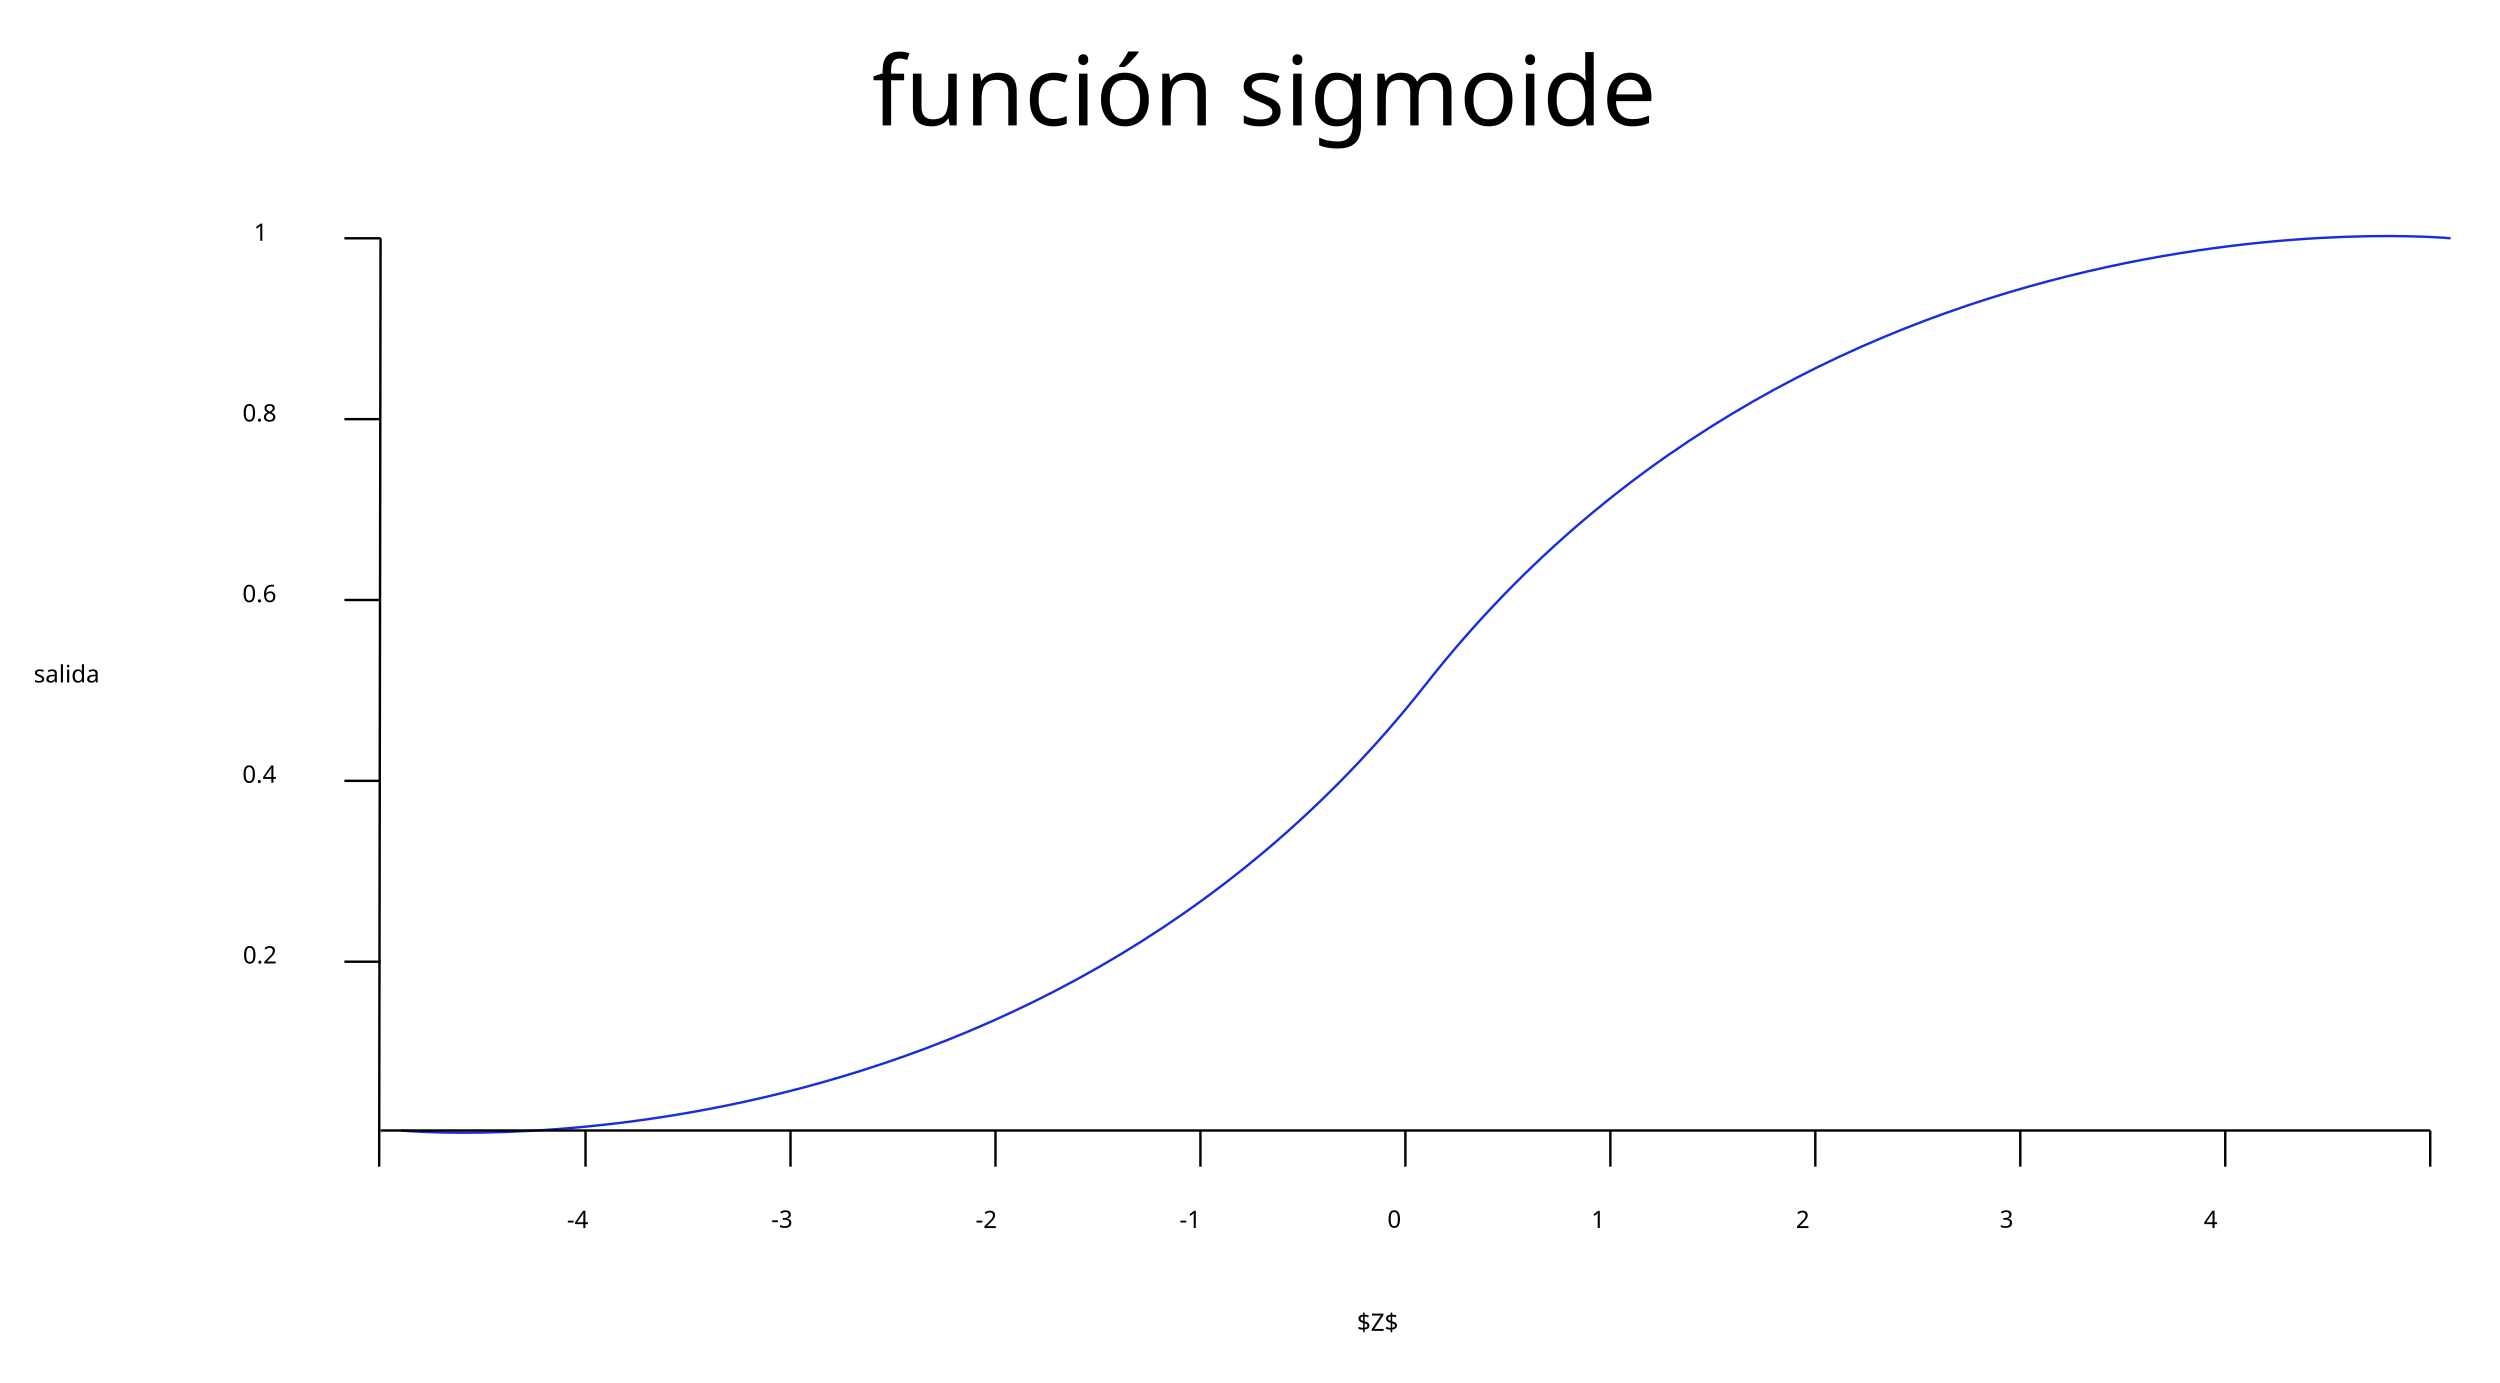
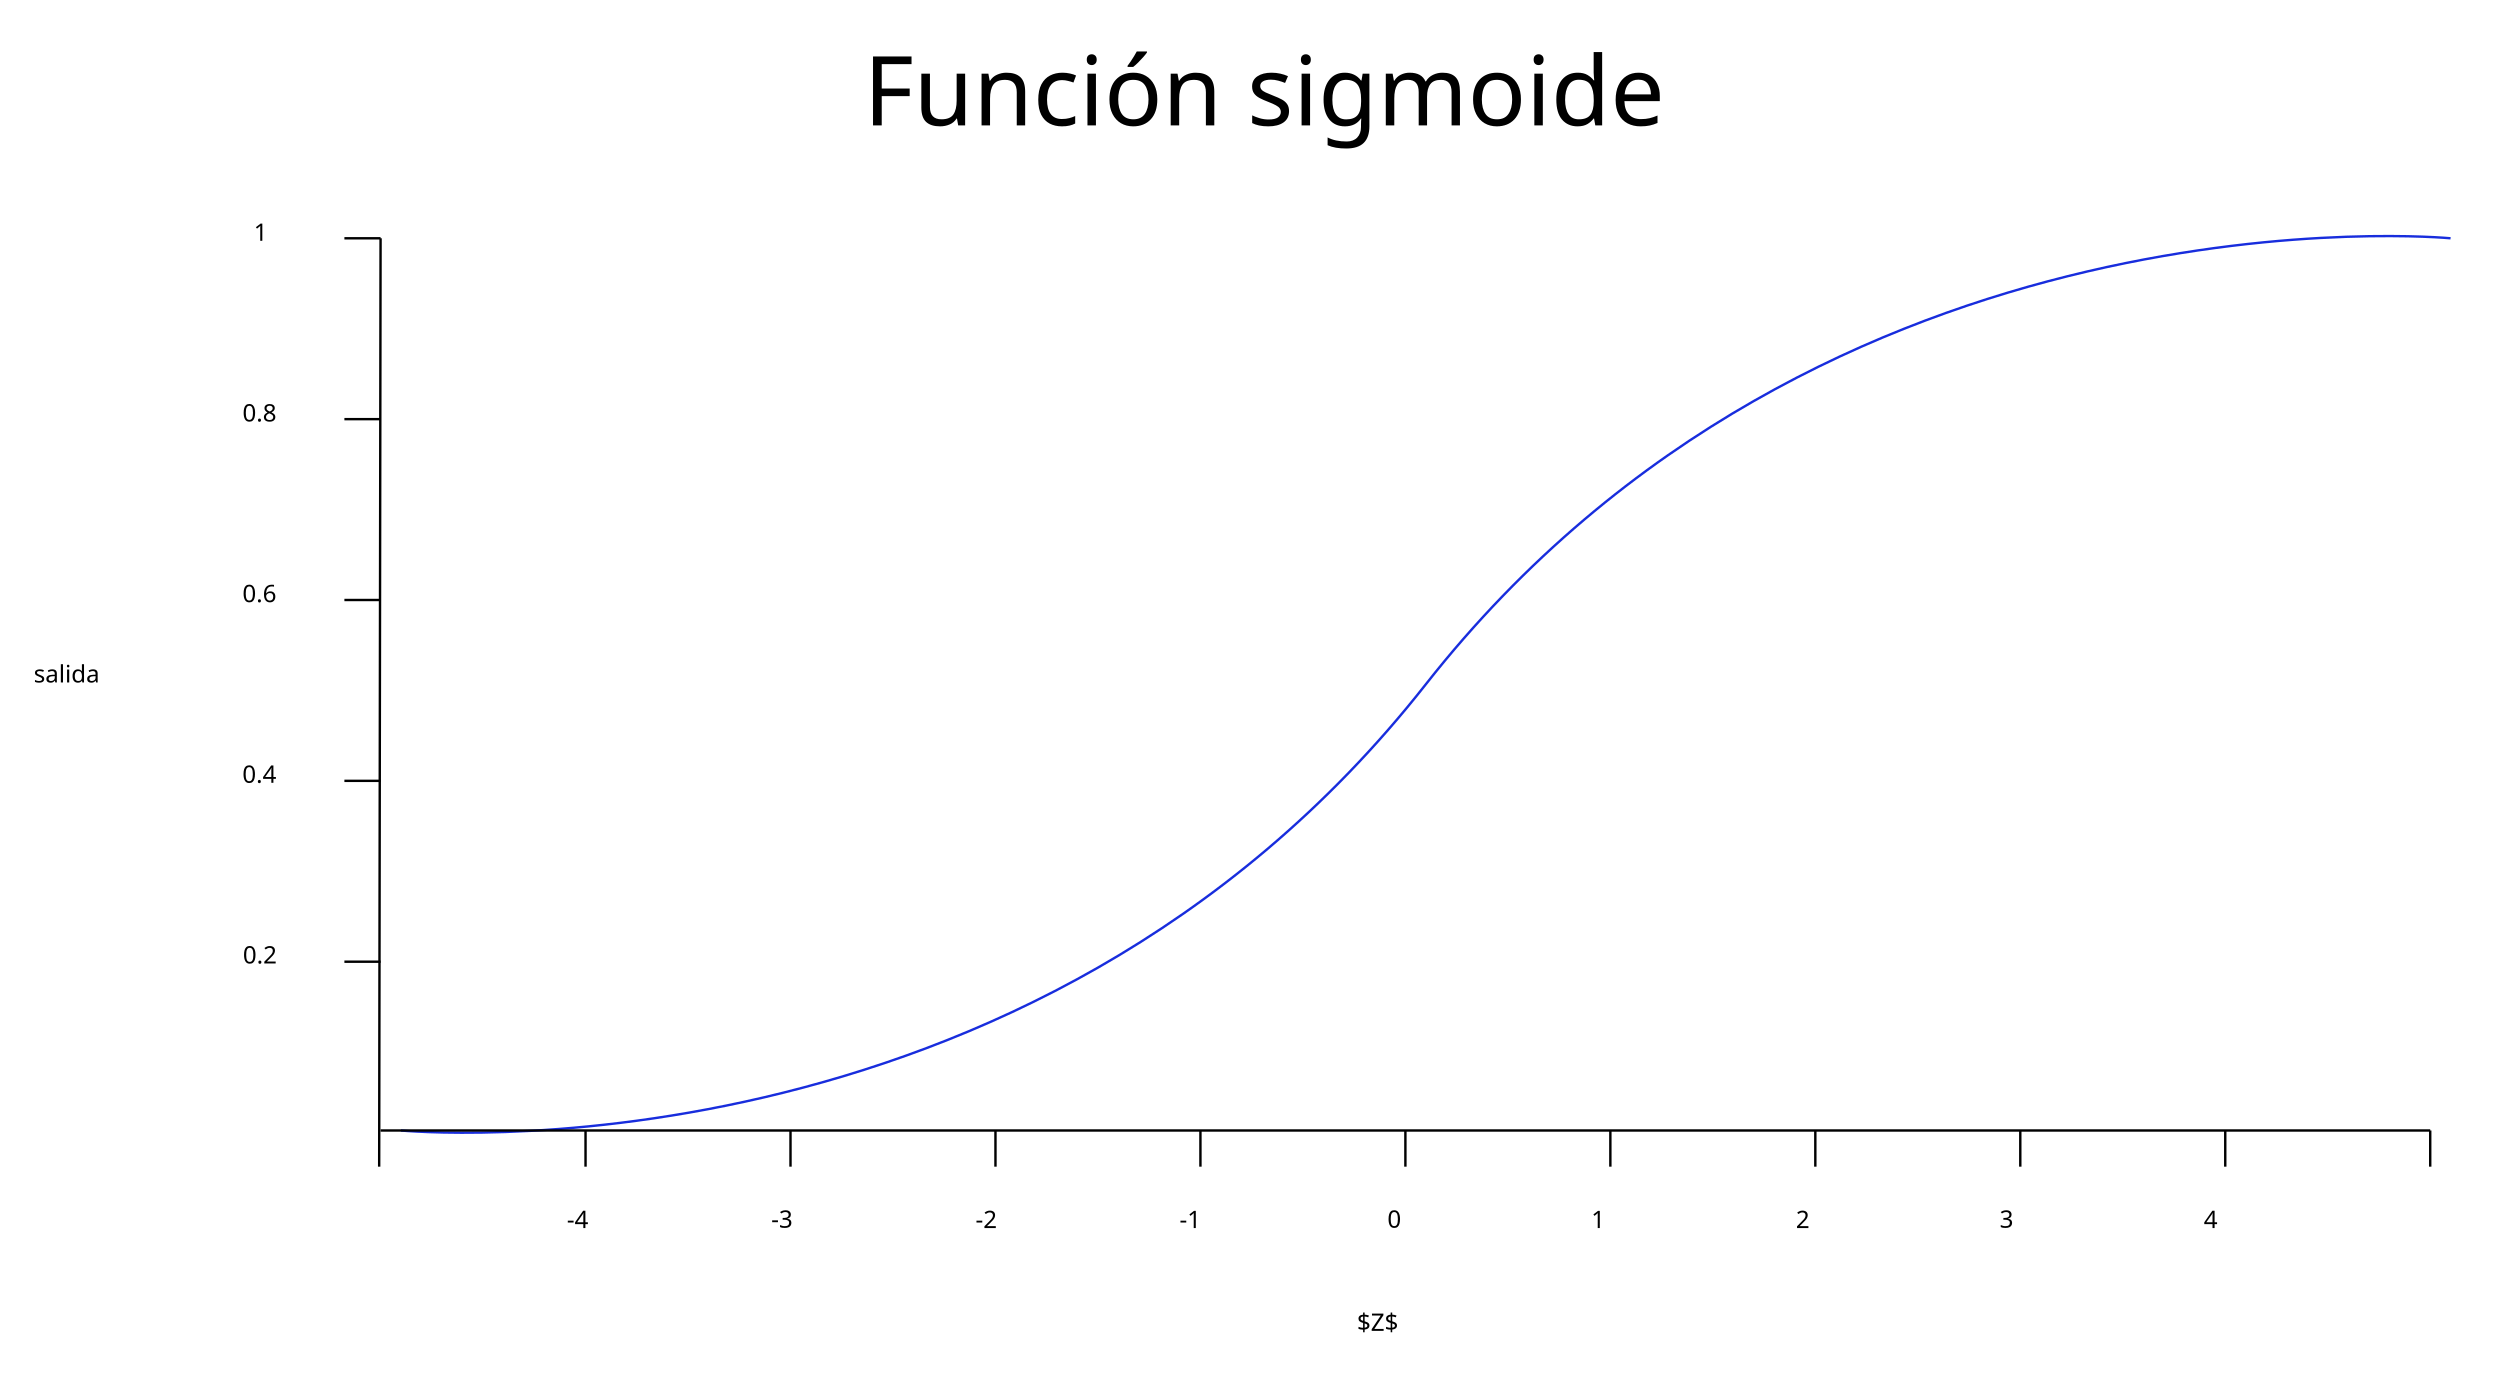
<svg xmlns="http://www.w3.org/2000/svg" id="svg10212" version="1.1" width="1036.763" height="573.376">
  <defs id="defs10216" />
  <path style="fill:none;stroke:#182ddd;stroke-width:1px;stroke-linecap:butt;stroke-linejoin:miter;stroke-opacity:1" d="m 1016.263,98.821 c 0,0 -260,-25 -425,185 -165,210 -425,185 -425,185" id="path10224" />
  <g id="g11944">
    <g transform="translate(81.15915,0)" id="g11049">
      <path style="fill:none;stroke:#000000;stroke-width:1px;stroke-linecap:butt;stroke-linejoin:miter;stroke-opacity:1" d="M 76.085,483.821 76.665,98.821" id="path10230" />
      <path style="fill:none;stroke:#000000;stroke-width:1px;stroke-linecap:butt;stroke-linejoin:miter;stroke-opacity:1" d="m 161.665,468.821 0,15" id="path10232" />
      <path style="fill:none;stroke:#000000;stroke-width:1px;stroke-linecap:butt;stroke-linejoin:miter;stroke-opacity:1" d="m 246.665,468.821 0,15" id="path10234" />
      <path style="fill:none;stroke:#000000;stroke-width:1px;stroke-linecap:butt;stroke-linejoin:miter;stroke-opacity:1" d="m 331.665,468.821 0,15" id="path10236" />
      <path style="fill:none;stroke:#000000;stroke-width:1px;stroke-linecap:butt;stroke-linejoin:miter;stroke-opacity:1" d="m 416.665,468.821 0,15" id="path10238" />
      <path style="fill:none;stroke:#000000;stroke-width:1px;stroke-linecap:butt;stroke-linejoin:miter;stroke-opacity:1" d="m 501.665,468.821 0,15" id="path10240" />
      <path style="fill:none;stroke:#000000;stroke-width:1px;stroke-linecap:butt;stroke-linejoin:miter;stroke-opacity:1" d="m 586.665,468.821 0,15" id="path10242" />
      <path style="fill:none;stroke:#000000;stroke-width:1px;stroke-linecap:butt;stroke-linejoin:miter;stroke-opacity:1" d="m 671.665,468.821 0,15" id="path10244" />
      <path style="fill:none;stroke:#000000;stroke-width:1px;stroke-linecap:butt;stroke-linejoin:miter;stroke-opacity:1" d="m 756.665,468.821 0,15" id="path10246" />
      <path style="fill:none;stroke:#000000;stroke-width:1px;stroke-linecap:butt;stroke-linejoin:miter;stroke-opacity:1" d="m 841.665,468.821 0,15" id="path10248" />
      <path style="fill:none;stroke:#000000;stroke-width:1px;stroke-linecap:butt;stroke-linejoin:miter;stroke-opacity:1" d="m 926.665,468.821 0,15" id="path10250" />
      <path style="fill:none;stroke:#000000;stroke-width:1px;stroke-linecap:butt;stroke-linejoin:miter;stroke-opacity:1" d="m 76.665,398.821 -15,0" id="path10252" />
      <path style="fill:none;stroke:#000000;stroke-width:1px;stroke-linecap:butt;stroke-linejoin:miter;stroke-opacity:1" d="m 76.665,323.821 -15,0" id="path10254" />
      <path style="fill:none;stroke:#000000;stroke-width:1px;stroke-linecap:butt;stroke-linejoin:miter;stroke-opacity:1" d="m 76.665,248.821 -15,0" id="path10256" />
      <path style="fill:none;stroke:#000000;stroke-width:1px;stroke-linecap:butt;stroke-linejoin:miter;stroke-opacity:1" d="m 76.665,173.821 -15,0" id="path10258" />
      <path style="fill:none;stroke:#000000;stroke-width:1px;stroke-linecap:butt;stroke-linejoin:miter;stroke-opacity:1" d="m 76.665,98.821 -15,0" id="path10260" />
      <text xml:space="preserve" style="font-size:10px;font-style:normal;font-weight:normal;line-height:125%;letter-spacing:0px;word-spacing:0px;fill:#000000;fill-opacity:1;stroke:none;font-family:Sans" x="153.902" y="509.282" id="text10458">
        <tspan id="tspan10460" x="153.902" y="509.282">-4</tspan>
      </text>
      <text xml:space="preserve" style="font-size:10px;font-style:normal;font-weight:normal;line-height:125%;letter-spacing:0px;word-spacing:0px;fill:#000000;fill-opacity:1;stroke:none;font-family:Sans" x="238.652" y="509.141" id="text10462">
        <tspan id="tspan10464" x="238.652" y="509.141">-3</tspan>
      </text>
      <text xml:space="preserve" style="font-size:10px;font-style:normal;font-weight:normal;line-height:125%;letter-spacing:0px;word-spacing:0px;fill:#000000;fill-opacity:1;stroke:none;font-family:Sans" x="323.384" y="509.282" id="text10466">
        <tspan id="tspan10468" x="323.384" y="509.282">-2</tspan>
      </text>
      <text xml:space="preserve" style="font-size:10px;font-style:normal;font-weight:normal;line-height:125%;letter-spacing:0px;word-spacing:0px;fill:#000000;fill-opacity:1;stroke:none;font-family:Sans" x="407.976" y="509.282" id="text10470">
        <tspan id="tspan10472" x="407.976" y="509.282">-1</tspan>
      </text>
      <text xml:space="preserve" style="font-size:10px;font-style:normal;font-weight:normal;line-height:125%;letter-spacing:0px;word-spacing:0px;fill:#000000;fill-opacity:1;stroke:none;font-family:Sans" x="494.199" y="509.141" id="text10474">
        <tspan id="tspan10476" x="494.199" y="509.141">0</tspan>
      </text>
      <text xml:space="preserve" style="font-size:10px;font-style:normal;font-weight:normal;line-height:125%;letter-spacing:0px;word-spacing:0px;fill:#000000;fill-opacity:1;stroke:none;font-family:Sans" x="578.74" y="509.282" id="text10478">
        <tspan id="tspan10480" x="578.74" y="509.282">1</tspan>
      </text>
      <text xml:space="preserve" style="font-size:10px;font-style:normal;font-weight:normal;line-height:125%;letter-spacing:0px;word-spacing:0px;fill:#000000;fill-opacity:1;stroke:none;font-family:Sans" x="663.593" y="509.282" id="text10482">
        <tspan id="tspan10484" x="663.593" y="509.282">2</tspan>
      </text>
      <text xml:space="preserve" style="font-size:10px;font-style:normal;font-weight:normal;line-height:125%;letter-spacing:0px;word-spacing:0px;fill:#000000;fill-opacity:1;stroke:none;font-family:Sans" x="748.11" y="509.141" id="text10486">
        <tspan id="tspan10488" x="748.11" y="509.141">3</tspan>
      </text>
      <text xml:space="preserve" style="font-size:10px;font-style:normal;font-weight:normal;line-height:125%;letter-spacing:0px;word-spacing:0px;fill:#000000;fill-opacity:1;stroke:none;font-family:Sans" x="832.758" y="509.282" id="text10490">
        <tspan id="tspan10492" x="832.758" y="509.282">4</tspan>
      </text>
      <text xml:space="preserve" style="font-size:10px;font-style:normal;font-weight:normal;line-height:125%;letter-spacing:0px;word-spacing:0px;fill:#000000;fill-opacity:1;stroke:none;font-family:Sans" x="19.561" y="399.558" id="text10494">
        <tspan id="tspan10496" x="19.561" y="399.558">0.2</tspan>
      </text>
      <text xml:space="preserve" style="font-size:10px;font-style:normal;font-weight:normal;line-height:125%;letter-spacing:0px;word-spacing:0px;fill:#000000;fill-opacity:1;stroke:none;font-family:Sans" x="19.341" y="324.634" id="text10498">
        <tspan id="tspan10500" x="19.341" y="324.634">0.4</tspan>
      </text>
      <text xml:space="preserve" style="font-size:10px;font-style:normal;font-weight:normal;line-height:125%;letter-spacing:0px;word-spacing:0px;fill:#000000;fill-opacity:1;stroke:none;font-family:Sans" x="19.375" y="249.71" id="text10502">
        <tspan id="tspan10504" x="19.375" y="249.71">0.6</tspan>
      </text>
      <text xml:space="preserve" style="font-size:10px;font-style:normal;font-weight:normal;line-height:125%;letter-spacing:0px;word-spacing:0px;fill:#000000;fill-opacity:1;stroke:none;font-family:Sans" x="19.402" y="174.785" id="text10506">
        <tspan id="tspan10508" x="19.402" y="174.785">0.8</tspan>
      </text>
      <text xml:space="preserve" style="font-size:10px;font-style:normal;font-weight:normal;line-height:125%;letter-spacing:0px;word-spacing:0px;fill:#000000;fill-opacity:1;stroke:none;font-family:Sans" x="24.077" y="99.866" id="text10510">
        <tspan id="tspan10512" x="24.077" y="99.866">1</tspan>
      </text>
      <path style="fill:none;stroke:#000000;stroke-width:1px;stroke-linecap:butt;stroke-linejoin:miter;stroke-opacity:1" d="m 76.665,468.821 850,0" id="path11022" />
      <text xml:space="preserve" style="font-size:10px;font-style:normal;font-weight:normal;text-align:center;line-height:125%;letter-spacing:0px;word-spacing:0px;text-anchor:middle;fill:#000000;fill-opacity:1;stroke:none;font-family:Sans" x="452.209" y="51.992" id="text11024">
-         <tspan id="tspan11026" x="452.209" y="51.992" style="font-size:40px">función sigmoide</tspan>
+         <tspan id="tspan11026" x="452.209" y="51.992" style="font-size:40px">Función sigmoide</tspan>
      </text>
    </g>
    <text id="text11936" y="551.907" x="577.828" style="font-size:10px;font-style:normal;font-weight:normal;text-align:center;line-height:125%;letter-spacing:0px;word-spacing:0px;text-anchor:middle;fill:#000000;fill-opacity:1;stroke:none;font-family:Sans" xml:space="preserve">
      <tspan y="551.907" x="577.828" id="tspan11938">$Z$</tspan>
    </text>
    <text id="text11940" y="283.028" x="34.146" style="font-size:10px;font-style:normal;font-weight:normal;text-align:center;line-height:125%;letter-spacing:0px;word-spacing:0px;text-anchor:middle;fill:#000000;fill-opacity:1;stroke:none;font-family:Sans" xml:space="preserve">
      <tspan y="283.028" x="34.146" id="tspan11942">salida</tspan>
    </text>
  </g>
</svg>
